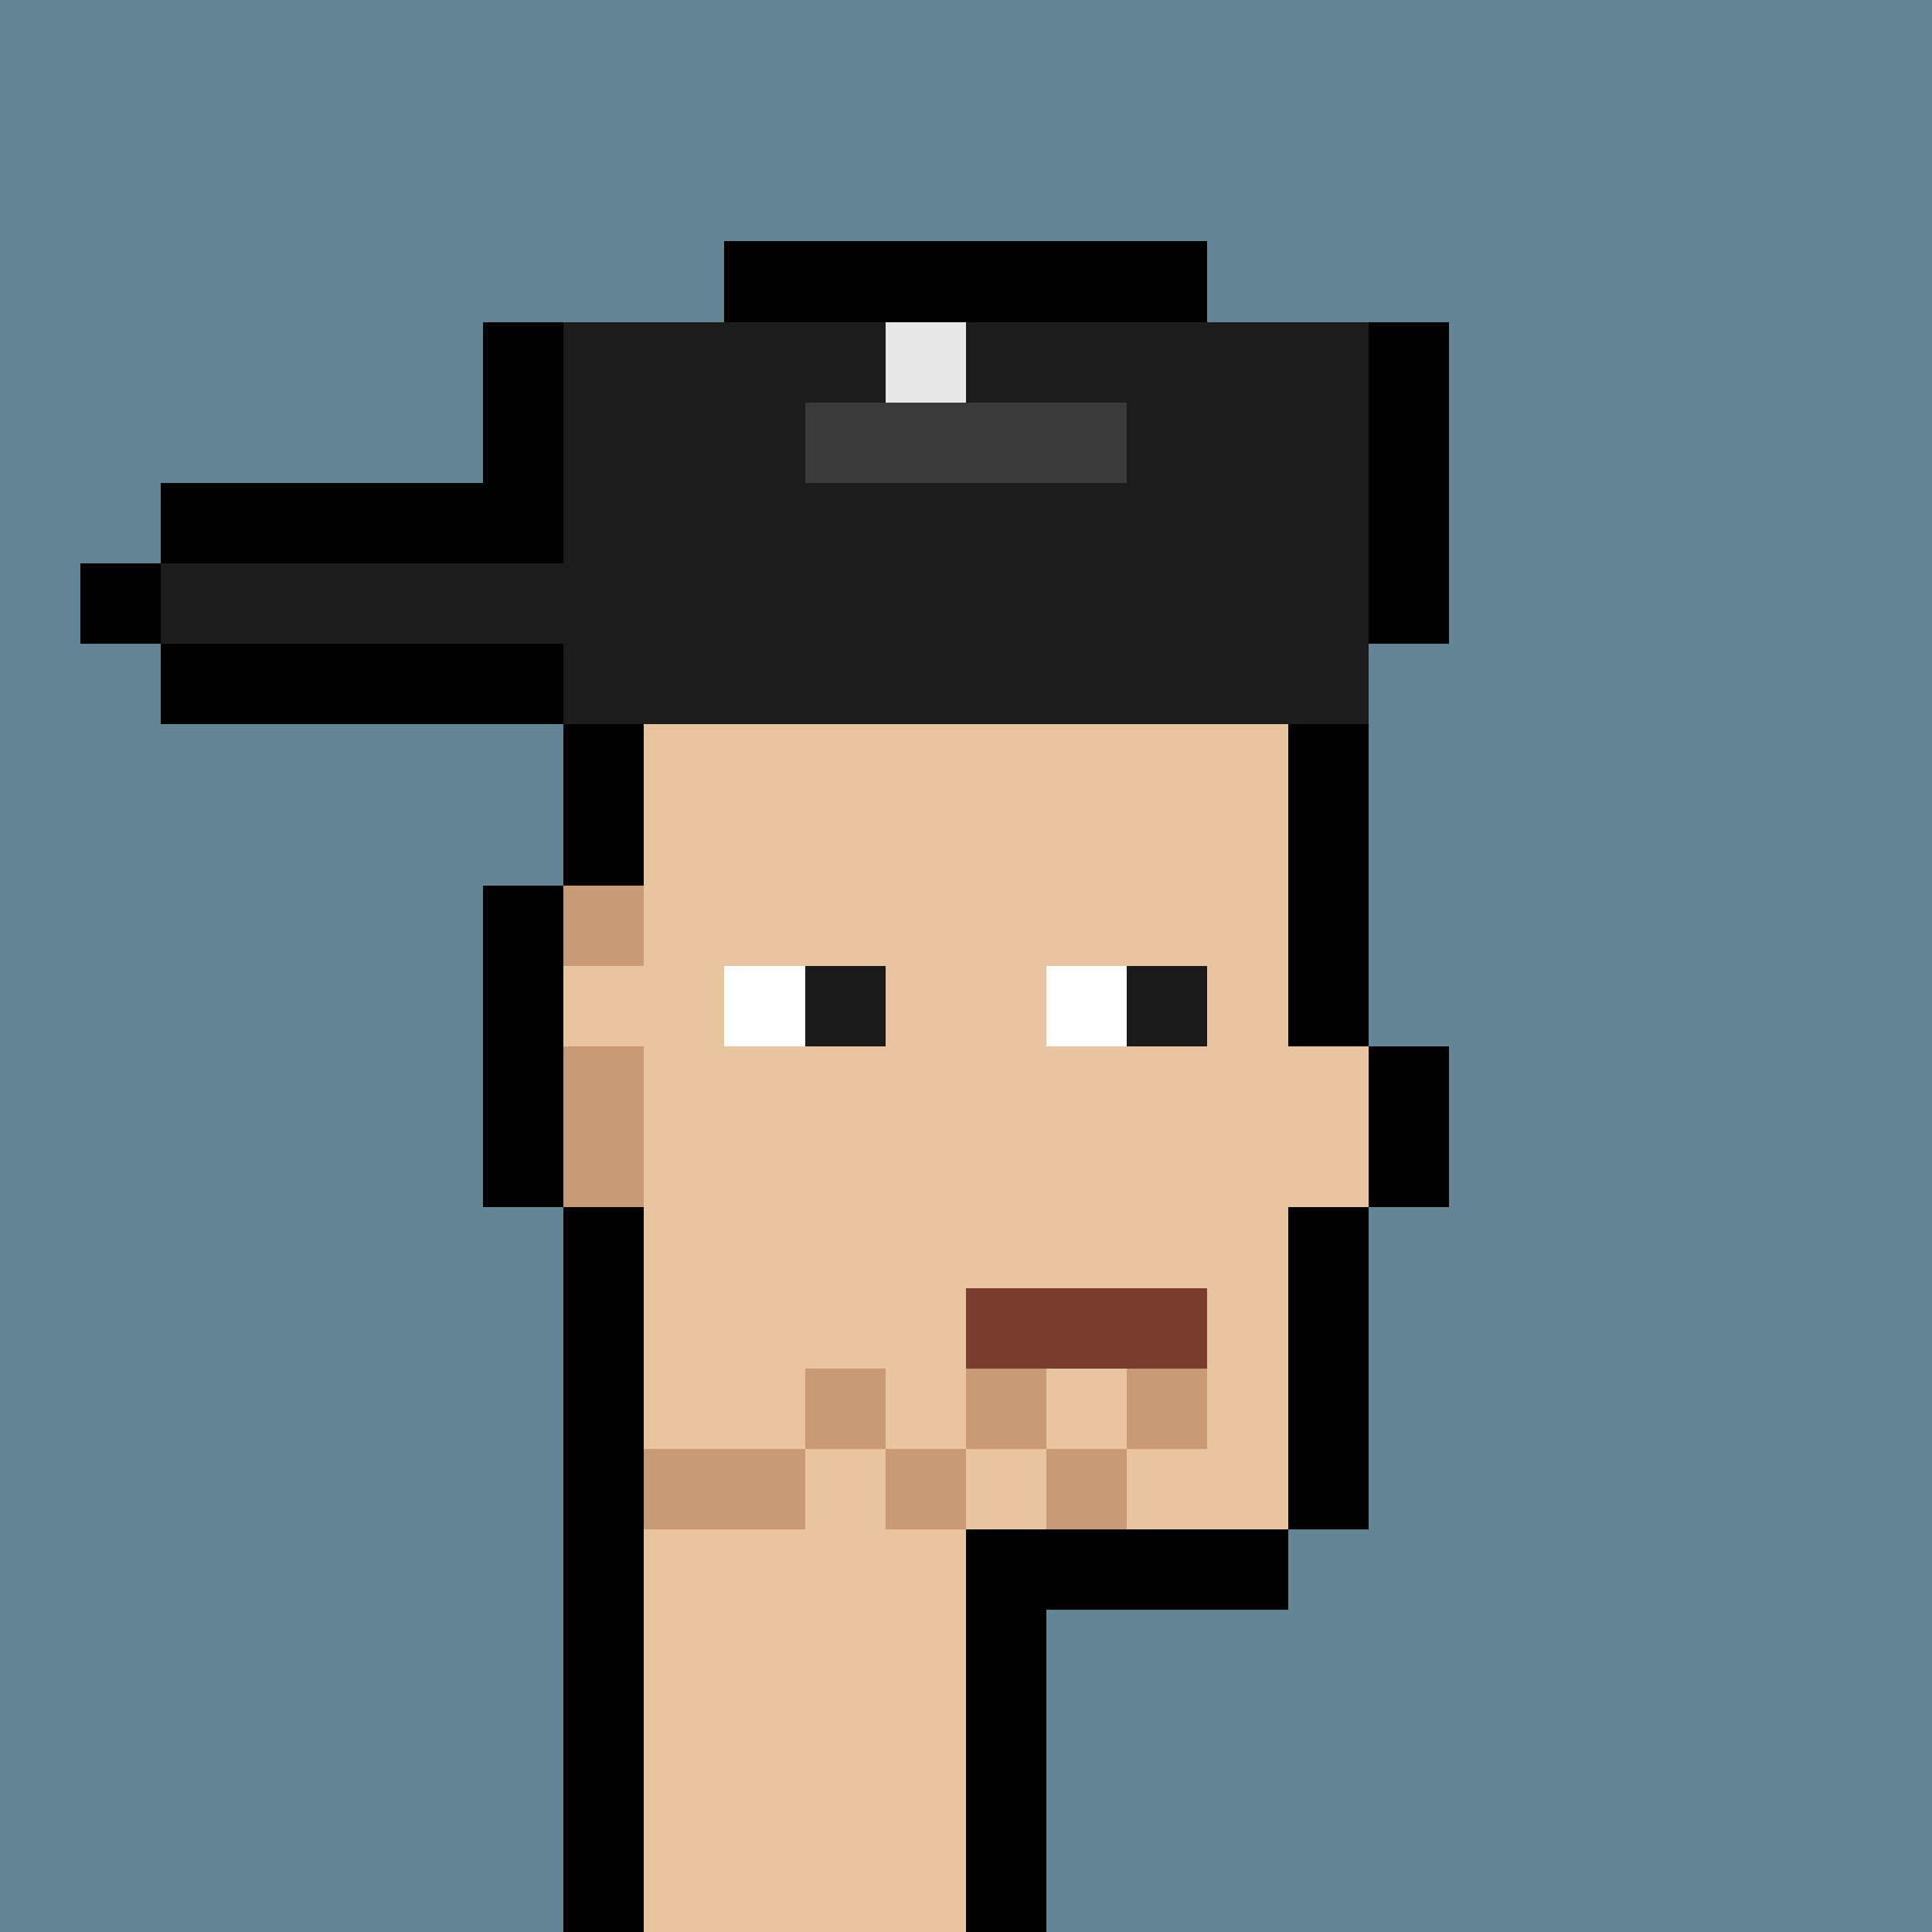
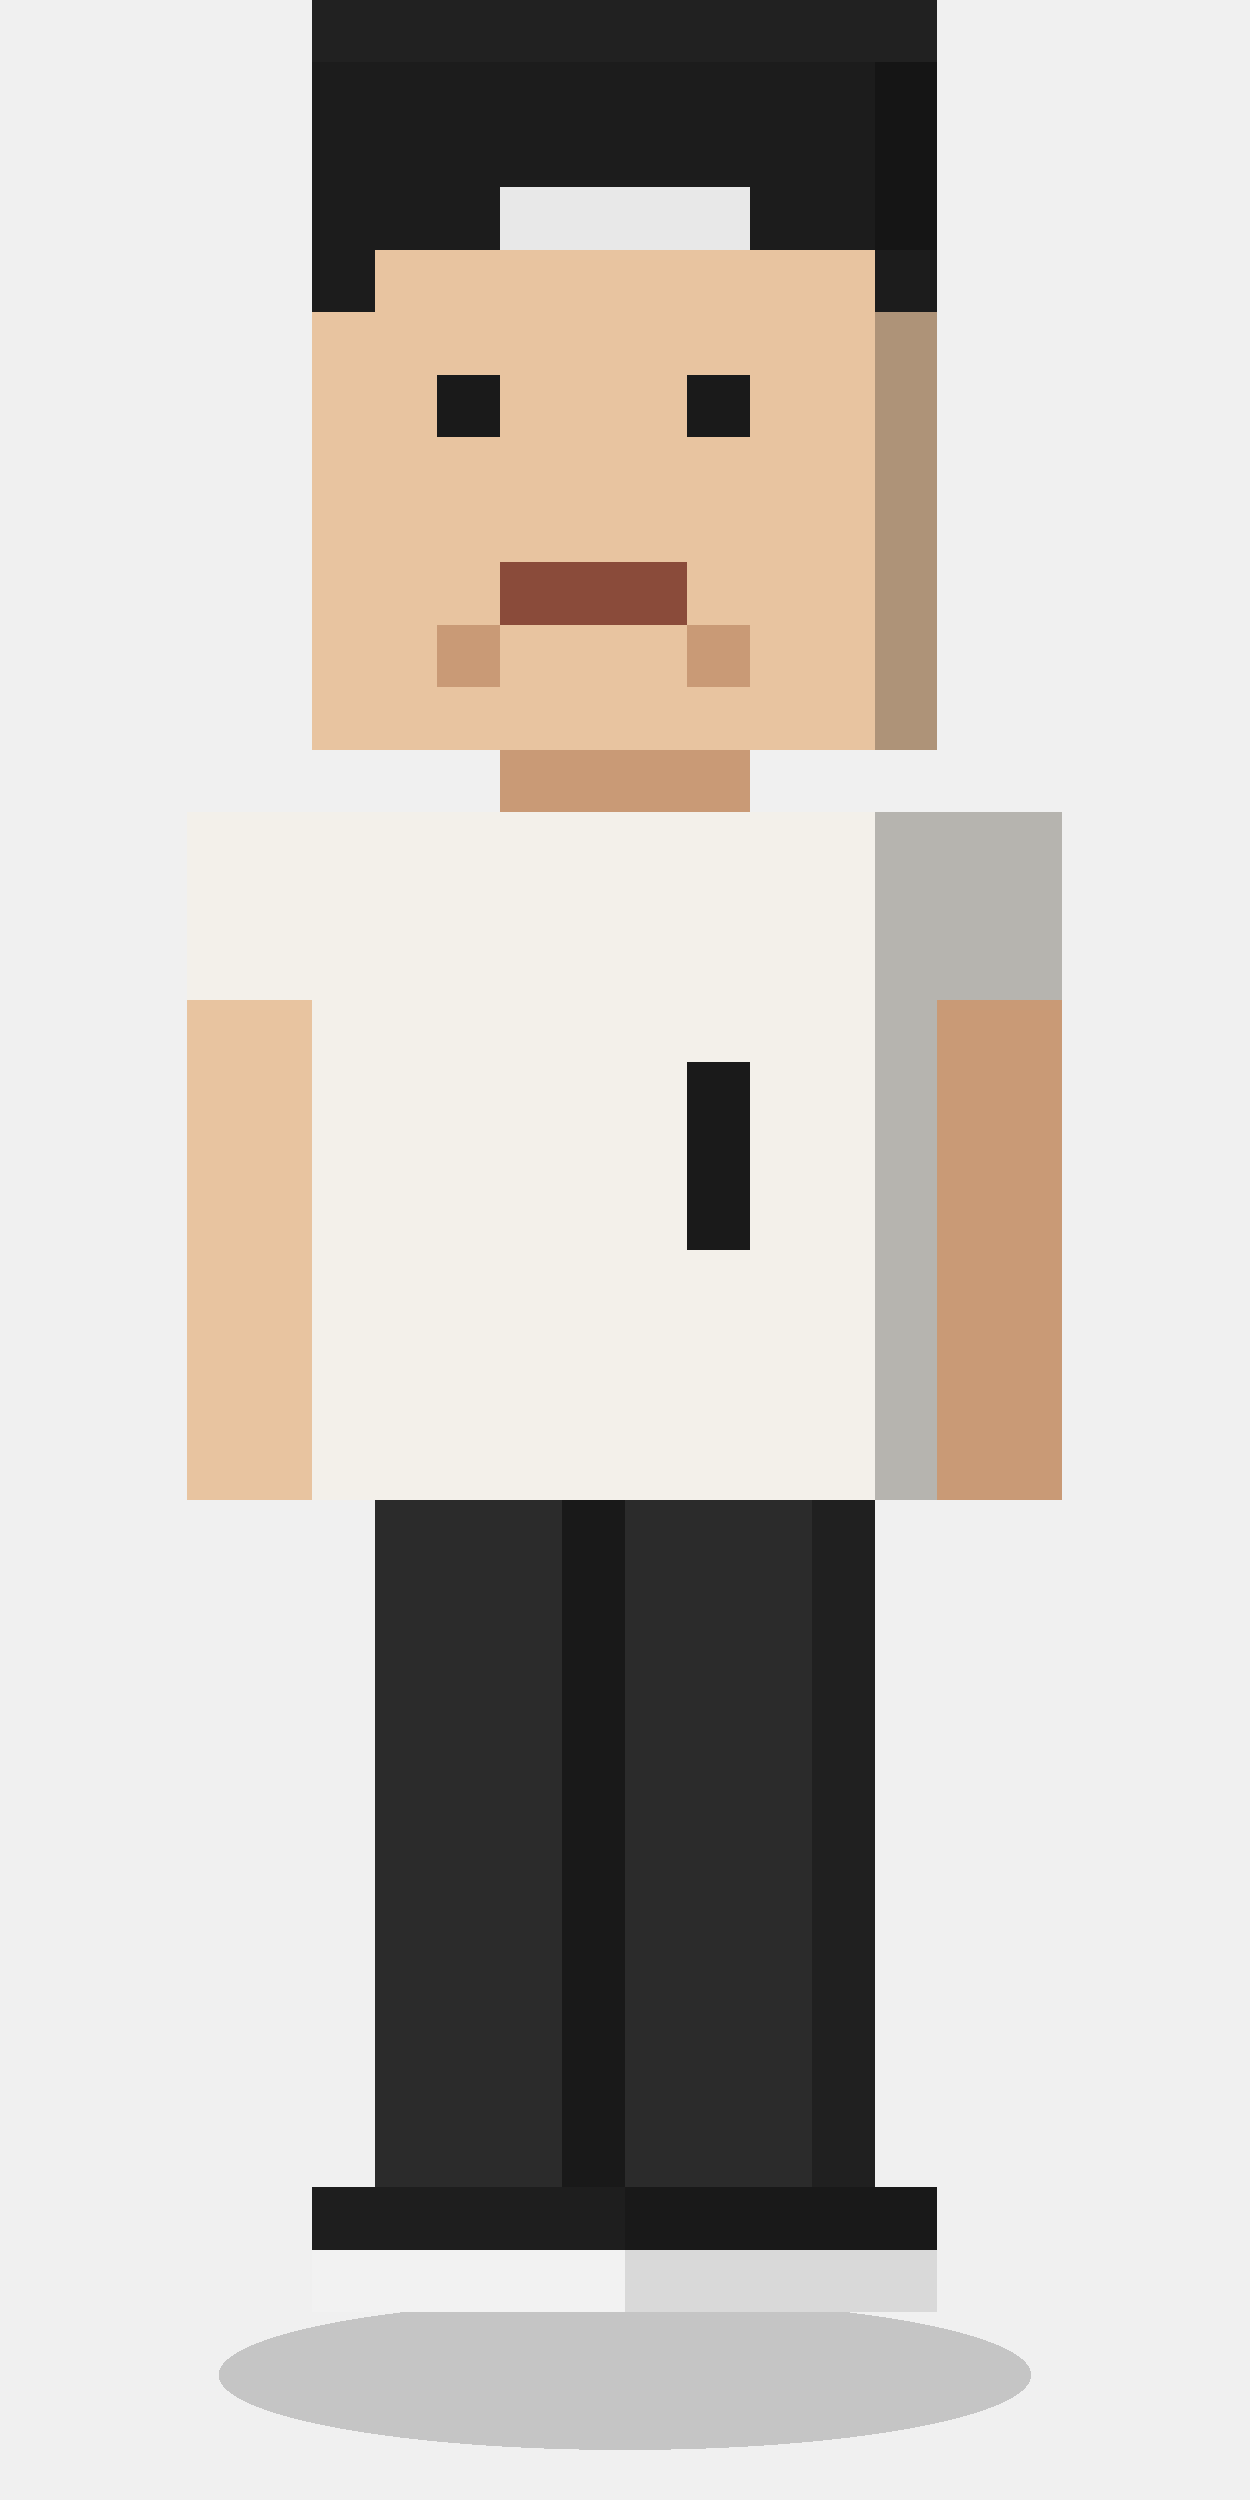
- <svg xmlns="http://www.w3.org/2000/svg" viewBox="0 0 24 24" shape-rendering="crispEdges">
-   <rect x="0" y="0" width="24" height="1" fill="#638596" />
-   <rect x="0" y="1" width="24" height="1" fill="#638596" />
-   <rect x="0" y="2" width="24" height="1" fill="#638596" />
-   <rect x="0" y="3" width="9" height="1" fill="#638596" />
-   <rect x="9" y="3" width="6" height="1" fill="#000000" />
-   <rect x="15" y="3" width="9" height="1" fill="#638596" />
-   <rect x="0" y="4" width="6" height="1" fill="#638596" />
-   <rect x="6" y="4" width="1" height="1" fill="#000000" />
-   <rect x="7" y="4" width="4" height="1" fill="#1C1C1C" />
-   <rect x="11" y="4" width="1" height="1" fill="#E8E8E8" />
-   <rect x="12" y="4" width="5" height="1" fill="#1C1C1C" />
-   <rect x="17" y="4" width="1" height="1" fill="#000000" />
-   <rect x="18" y="4" width="6" height="1" fill="#638596" />
-   <rect x="0" y="5" width="6" height="1" fill="#638596" />
-   <rect x="6" y="5" width="1" height="1" fill="#000000" />
-   <rect x="7" y="5" width="3" height="1" fill="#1C1C1C" />
-   <rect x="10" y="5" width="4" height="1" fill="#3A3A3A" />
-   <rect x="14" y="5" width="3" height="1" fill="#1C1C1C" />
-   <rect x="17" y="5" width="1" height="1" fill="#000000" />
-   <rect x="18" y="5" width="6" height="1" fill="#638596" />
-   <rect x="0" y="6" width="2" height="1" fill="#638596" />
-   <rect x="2" y="6" width="5" height="1" fill="#000000" />
-   <rect x="7" y="6" width="10" height="1" fill="#1C1C1C" />
-   <rect x="17" y="6" width="1" height="1" fill="#000000" />
-   <rect x="18" y="6" width="6" height="1" fill="#638596" />
-   <rect x="0" y="7" width="1" height="1" fill="#638596" />
-   <rect x="1" y="7" width="1" height="1" fill="#000000" />
-   <rect x="2" y="7" width="15" height="1" fill="#1C1C1C" />
-   <rect x="17" y="7" width="1" height="1" fill="#000000" />
-   <rect x="18" y="7" width="6" height="1" fill="#638596" />
-   <rect x="0" y="8" width="2" height="1" fill="#638596" />
-   <rect x="2" y="8" width="5" height="1" fill="#000000" />
-   <rect x="7" y="8" width="10" height="1" fill="#1C1C1C" />
-   <rect x="17" y="8" width="7" height="1" fill="#638596" />
-   <rect x="0" y="9" width="7" height="1" fill="#638596" />
-   <rect x="7" y="9" width="1" height="1" fill="#000000" />
-   <rect x="8" y="9" width="8" height="1" fill="#E8C4A0" />
-   <rect x="16" y="9" width="1" height="1" fill="#000000" />
-   <rect x="17" y="9" width="7" height="1" fill="#638596" />
-   <rect x="0" y="10" width="7" height="1" fill="#638596" />
-   <rect x="7" y="10" width="1" height="1" fill="#000000" />
-   <rect x="8" y="10" width="8" height="1" fill="#E8C4A0" />
-   <rect x="16" y="10" width="1" height="1" fill="#000000" />
-   <rect x="17" y="10" width="7" height="1" fill="#638596" />
-   <rect x="0" y="11" width="6" height="1" fill="#638596" />
-   <rect x="6" y="11" width="1" height="1" fill="#000000" />
-   <rect x="7" y="11" width="1" height="1" fill="#C99A76" />
-   <rect x="8" y="11" width="8" height="1" fill="#E8C4A0" />
-   <rect x="16" y="11" width="1" height="1" fill="#000000" />
-   <rect x="17" y="11" width="7" height="1" fill="#638596" />
-   <rect x="0" y="12" width="6" height="1" fill="#638596" />
-   <rect x="6" y="12" width="1" height="1" fill="#000000" />
-   <rect x="7" y="12" width="2" height="1" fill="#E8C4A0" />
-   <rect x="9" y="12" width="1" height="1" fill="#FFFFFF" />
-   <rect x="10" y="12" width="1" height="1" fill="#1A1A1A" />
-   <rect x="11" y="12" width="2" height="1" fill="#E8C4A0" />
-   <rect x="13" y="12" width="1" height="1" fill="#FFFFFF" />
-   <rect x="14" y="12" width="1" height="1" fill="#1A1A1A" />
-   <rect x="15" y="12" width="1" height="1" fill="#E8C4A0" />
-   <rect x="16" y="12" width="1" height="1" fill="#000000" />
-   <rect x="17" y="12" width="7" height="1" fill="#638596" />
-   <rect x="0" y="13" width="6" height="1" fill="#638596" />
-   <rect x="6" y="13" width="1" height="1" fill="#000000" />
-   <rect x="7" y="13" width="1" height="1" fill="#C99A76" />
-   <rect x="8" y="13" width="9" height="1" fill="#E8C4A0" />
-   <rect x="17" y="13" width="1" height="1" fill="#000000" />
-   <rect x="18" y="13" width="6" height="1" fill="#638596" />
-   <rect x="0" y="14" width="6" height="1" fill="#638596" />
-   <rect x="6" y="14" width="1" height="1" fill="#000000" />
-   <rect x="7" y="14" width="1" height="1" fill="#C99A76" />
-   <rect x="8" y="14" width="9" height="1" fill="#E8C4A0" />
-   <rect x="17" y="14" width="1" height="1" fill="#000000" />
-   <rect x="18" y="14" width="6" height="1" fill="#638596" />
-   <rect x="0" y="15" width="7" height="1" fill="#638596" />
-   <rect x="7" y="15" width="1" height="1" fill="#000000" />
-   <rect x="8" y="15" width="8" height="1" fill="#E8C4A0" />
-   <rect x="16" y="15" width="1" height="1" fill="#000000" />
-   <rect x="17" y="15" width="7" height="1" fill="#638596" />
-   <rect x="0" y="16" width="7" height="1" fill="#638596" />
-   <rect x="7" y="16" width="1" height="1" fill="#000000" />
-   <rect x="8" y="16" width="4" height="1" fill="#E8C4A0" />
-   <rect x="12" y="16" width="3" height="1" fill="#7A3E2E" />
-   <rect x="15" y="16" width="1" height="1" fill="#E8C4A0" />
-   <rect x="16" y="16" width="1" height="1" fill="#000000" />
-   <rect x="17" y="16" width="7" height="1" fill="#638596" />
-   <rect x="0" y="17" width="7" height="1" fill="#638596" />
-   <rect x="7" y="17" width="1" height="1" fill="#000000" />
-   <rect x="8" y="17" width="2" height="1" fill="#E8C4A0" />
-   <rect x="10" y="17" width="1" height="1" fill="#C99A76" />
-   <rect x="11" y="17" width="1" height="1" fill="#E8C4A0" />
-   <rect x="12" y="17" width="1" height="1" fill="#C99A76" />
-   <rect x="13" y="17" width="1" height="1" fill="#E8C4A0" />
-   <rect x="14" y="17" width="1" height="1" fill="#C99A76" />
-   <rect x="15" y="17" width="1" height="1" fill="#E8C4A0" />
-   <rect x="16" y="17" width="1" height="1" fill="#000000" />
-   <rect x="17" y="17" width="7" height="1" fill="#638596" />
-   <rect x="0" y="18" width="7" height="1" fill="#638596" />
-   <rect x="7" y="18" width="1" height="1" fill="#000000" />
-   <rect x="8" y="18" width="2" height="1" fill="#C99A76" />
-   <rect x="10" y="18" width="1" height="1" fill="#E8C4A0" />
-   <rect x="11" y="18" width="1" height="1" fill="#C99A76" />
-   <rect x="12" y="18" width="1" height="1" fill="#E8C4A0" />
-   <rect x="13" y="18" width="1" height="1" fill="#C99A76" />
-   <rect x="14" y="18" width="2" height="1" fill="#E8C4A0" />
-   <rect x="16" y="18" width="1" height="1" fill="#000000" />
-   <rect x="17" y="18" width="7" height="1" fill="#638596" />
-   <rect x="0" y="19" width="7" height="1" fill="#638596" />
-   <rect x="7" y="19" width="1" height="1" fill="#000000" />
-   <rect x="8" y="19" width="4" height="1" fill="#E8C4A0" />
-   <rect x="12" y="19" width="4" height="1" fill="#000000" />
-   <rect x="16" y="19" width="8" height="1" fill="#638596" />
-   <rect x="0" y="20" width="7" height="1" fill="#638596" />
-   <rect x="7" y="20" width="1" height="1" fill="#000000" />
-   <rect x="8" y="20" width="4" height="1" fill="#E8C4A0" />
-   <rect x="12" y="20" width="1" height="1" fill="#000000" />
-   <rect x="13" y="20" width="11" height="1" fill="#638596" />
-   <rect x="0" y="21" width="7" height="1" fill="#638596" />
-   <rect x="7" y="21" width="1" height="1" fill="#000000" />
-   <rect x="8" y="21" width="4" height="1" fill="#E8C4A0" />
-   <rect x="12" y="21" width="1" height="1" fill="#000000" />
-   <rect x="13" y="21" width="11" height="1" fill="#638596" />
-   <rect x="0" y="22" width="7" height="1" fill="#638596" />
-   <rect x="7" y="22" width="1" height="1" fill="#000000" />
-   <rect x="8" y="22" width="4" height="1" fill="#E8C4A0" />
-   <rect x="12" y="22" width="1" height="1" fill="#000000" />
-   <rect x="13" y="22" width="11" height="1" fill="#638596" />
-   <rect x="0" y="23" width="7" height="1" fill="#638596" />
-   <rect x="7" y="23" width="1" height="1" fill="#000000" />
-   <rect x="8" y="23" width="4" height="1" fill="#E8C4A0" />
-   <rect x="12" y="23" width="1" height="1" fill="#000000" />
-   <rect x="13" y="23" width="11" height="1" fill="#638596" />
+ <svg xmlns="http://www.w3.org/2000/svg" viewBox="0 0 20 40" shape-rendering="crispEdges">
+   <ellipse cx="10" cy="38" rx="6.5" ry="1.2" fill="#000" opacity=".18" />
+   <rect x="5" y="0" width="10" height="1" fill="#212121" />
+   <rect x="5" y="1" width="9" height="1" fill="#1C1C1C" />
+   <rect x="14" y="1" width="1" height="1" fill="#151515" />
+   <rect x="5" y="2" width="9" height="1" fill="#1C1C1C" />
+   <rect x="14" y="2" width="1" height="1" fill="#151515" />
+   <rect x="5" y="3" width="3" height="1" fill="#1C1C1C" />
+   <rect x="8" y="3" width="4" height="1" fill="#E8E8E8" />
+   <rect x="12" y="3" width="2" height="1" fill="#1C1C1C" />
+   <rect x="14" y="3" width="1" height="1" fill="#151515" />
+   <rect x="5" y="4" width="1" height="1" fill="#1C1C1C" />
+   <rect x="6" y="4" width="8" height="1" fill="#E8C4A0" />
+   <rect x="14" y="4" width="1" height="1" fill="#1C1C1C" />
+   <rect x="5" y="5" width="9" height="1" fill="#E8C4A0" />
+   <rect x="14" y="5" width="1" height="1" fill="#AE9378" />
+   <rect x="5" y="6" width="2" height="1" fill="#E8C4A0" />
+   <rect x="7" y="6" width="1" height="1" fill="#1A1A1A" />
+   <rect x="8" y="6" width="3" height="1" fill="#E8C4A0" />
+   <rect x="11" y="6" width="1" height="1" fill="#1A1A1A" />
+   <rect x="12" y="6" width="2" height="1" fill="#E8C4A0" />
+   <rect x="14" y="6" width="1" height="1" fill="#AE9378" />
+   <rect x="5" y="7" width="9" height="1" fill="#E8C4A0" />
+   <rect x="14" y="7" width="1" height="1" fill="#AE9378" />
+   <rect x="5" y="8" width="9" height="1" fill="#E8C4A0" />
+   <rect x="14" y="8" width="1" height="1" fill="#AE9378" />
+   <rect x="5" y="9" width="3" height="1" fill="#E8C4A0" />
+   <rect x="8" y="9" width="3" height="1" fill="#8A4B3A" />
+   <rect x="11" y="9" width="3" height="1" fill="#E8C4A0" />
+   <rect x="14" y="9" width="1" height="1" fill="#AE9378" />
+   <rect x="5" y="10" width="2" height="1" fill="#E8C4A0" />
+   <rect x="7" y="10" width="1" height="1" fill="#C99A76" />
+   <rect x="8" y="10" width="3" height="1" fill="#E8C4A0" />
+   <rect x="11" y="10" width="1" height="1" fill="#C99A76" />
+   <rect x="12" y="10" width="2" height="1" fill="#E8C4A0" />
+   <rect x="14" y="10" width="1" height="1" fill="#AE9378" />
+   <rect x="5" y="11" width="9" height="1" fill="#E8C4A0" />
+   <rect x="14" y="11" width="1" height="1" fill="#AE9378" />
+   <rect x="8" y="12" width="4" height="1" fill="#C99A76" />
+   <rect x="3" y="13" width="11" height="1" fill="#F3F0EA" />
+   <rect x="14" y="13" width="3" height="1" fill="#B6B4AF" />
+   <rect x="3" y="14" width="11" height="1" fill="#F3F0EA" />
+   <rect x="14" y="14" width="3" height="1" fill="#B6B4AF" />
+   <rect x="3" y="15" width="11" height="1" fill="#F3F0EA" />
+   <rect x="14" y="15" width="3" height="1" fill="#B6B4AF" />
+   <rect x="3" y="16" width="2" height="1" fill="#E8C4A0" />
+   <rect x="5" y="16" width="9" height="1" fill="#F3F0EA" />
+   <rect x="14" y="16" width="1" height="1" fill="#B6B4AF" />
+   <rect x="15" y="16" width="2" height="1" fill="#C99A76" />
+   <rect x="3" y="17" width="2" height="1" fill="#E8C4A0" />
+   <rect x="5" y="17" width="6" height="1" fill="#F3F0EA" />
+   <rect x="11" y="17" width="1" height="1" fill="#1A1A1A" />
+   <rect x="12" y="17" width="2" height="1" fill="#F3F0EA" />
+   <rect x="14" y="17" width="1" height="1" fill="#B6B4AF" />
+   <rect x="15" y="17" width="2" height="1" fill="#C99A76" />
+   <rect x="3" y="18" width="2" height="1" fill="#E8C4A0" />
+   <rect x="5" y="18" width="6" height="1" fill="#F3F0EA" />
+   <rect x="11" y="18" width="1" height="1" fill="#1A1A1A" />
+   <rect x="12" y="18" width="2" height="1" fill="#F3F0EA" />
+   <rect x="14" y="18" width="1" height="1" fill="#B6B4AF" />
+   <rect x="15" y="18" width="2" height="1" fill="#C99A76" />
+   <rect x="3" y="19" width="2" height="1" fill="#E8C4A0" />
+   <rect x="5" y="19" width="6" height="1" fill="#F3F0EA" />
+   <rect x="11" y="19" width="1" height="1" fill="#1A1A1A" />
+   <rect x="12" y="19" width="2" height="1" fill="#F3F0EA" />
+   <rect x="14" y="19" width="1" height="1" fill="#B6B4AF" />
+   <rect x="15" y="19" width="2" height="1" fill="#C99A76" />
+   <rect x="3" y="20" width="2" height="1" fill="#E8C4A0" />
+   <rect x="5" y="20" width="9" height="1" fill="#F3F0EA" />
+   <rect x="14" y="20" width="1" height="1" fill="#B6B4AF" />
+   <rect x="15" y="20" width="2" height="1" fill="#C99A76" />
+   <rect x="3" y="21" width="2" height="1" fill="#E8C4A0" />
+   <rect x="5" y="21" width="9" height="1" fill="#F3F0EA" />
+   <rect x="14" y="21" width="1" height="1" fill="#B6B4AF" />
+   <rect x="15" y="21" width="2" height="1" fill="#C99A76" />
+   <rect x="3" y="22" width="2" height="1" fill="#E8C4A0" />
+   <rect x="5" y="22" width="9" height="1" fill="#F3F0EA" />
+   <rect x="14" y="22" width="1" height="1" fill="#B6B4AF" />
+   <rect x="15" y="22" width="2" height="1" fill="#C99A76" />
+   <rect x="3" y="23" width="2" height="1" fill="#E8C4A0" />
+   <rect x="5" y="23" width="9" height="1" fill="#F3F0EA" />
+   <rect x="14" y="23" width="1" height="1" fill="#B6B4AF" />
+   <rect x="15" y="23" width="2" height="1" fill="#C99A76" />
+   <rect x="6" y="24" width="3" height="1" fill="#2B2B2B" />
+   <rect x="9" y="24" width="1" height="1" fill="#191919" />
+   <rect x="10" y="24" width="3" height="1" fill="#2B2B2B" />
+   <rect x="13" y="24" width="1" height="1" fill="#202020" />
+   <rect x="6" y="25" width="3" height="1" fill="#2B2B2B" />
+   <rect x="9" y="25" width="1" height="1" fill="#191919" />
+   <rect x="10" y="25" width="3" height="1" fill="#2B2B2B" />
+   <rect x="13" y="25" width="1" height="1" fill="#202020" />
+   <rect x="6" y="26" width="3" height="1" fill="#2B2B2B" />
+   <rect x="9" y="26" width="1" height="1" fill="#191919" />
+   <rect x="10" y="26" width="3" height="1" fill="#2B2B2B" />
+   <rect x="13" y="26" width="1" height="1" fill="#202020" />
+   <rect x="6" y="27" width="3" height="1" fill="#2B2B2B" />
+   <rect x="9" y="27" width="1" height="1" fill="#191919" />
+   <rect x="10" y="27" width="3" height="1" fill="#2B2B2B" />
+   <rect x="13" y="27" width="1" height="1" fill="#202020" />
+   <rect x="6" y="28" width="3" height="1" fill="#2B2B2B" />
+   <rect x="9" y="28" width="1" height="1" fill="#191919" />
+   <rect x="10" y="28" width="3" height="1" fill="#2B2B2B" />
+   <rect x="13" y="28" width="1" height="1" fill="#202020" />
+   <rect x="6" y="29" width="3" height="1" fill="#2B2B2B" />
+   <rect x="9" y="29" width="1" height="1" fill="#191919" />
+   <rect x="10" y="29" width="3" height="1" fill="#2B2B2B" />
+   <rect x="13" y="29" width="1" height="1" fill="#202020" />
+   <rect x="6" y="30" width="3" height="1" fill="#2B2B2B" />
+   <rect x="9" y="30" width="1" height="1" fill="#191919" />
+   <rect x="10" y="30" width="3" height="1" fill="#2B2B2B" />
+   <rect x="13" y="30" width="1" height="1" fill="#202020" />
+   <rect x="6" y="31" width="3" height="1" fill="#2B2B2B" />
+   <rect x="9" y="31" width="1" height="1" fill="#191919" />
+   <rect x="10" y="31" width="3" height="1" fill="#2B2B2B" />
+   <rect x="13" y="31" width="1" height="1" fill="#202020" />
+   <rect x="6" y="32" width="3" height="1" fill="#2B2B2B" />
+   <rect x="9" y="32" width="1" height="1" fill="#191919" />
+   <rect x="10" y="32" width="3" height="1" fill="#2B2B2B" />
+   <rect x="13" y="32" width="1" height="1" fill="#202020" />
+   <rect x="6" y="33" width="3" height="1" fill="#2B2B2B" />
+   <rect x="9" y="33" width="1" height="1" fill="#191919" />
+   <rect x="10" y="33" width="3" height="1" fill="#2B2B2B" />
+   <rect x="13" y="33" width="1" height="1" fill="#202020" />
+   <rect x="6" y="34" width="3" height="1" fill="#2B2B2B" />
+   <rect x="9" y="34" width="1" height="1" fill="#191919" />
+   <rect x="10" y="34" width="3" height="1" fill="#2B2B2B" />
+   <rect x="13" y="34" width="1" height="1" fill="#202020" />
+   <rect x="5" y="35" width="5" height="1" fill="#1E1E1E" />
+   <rect x="10" y="35" width="5" height="1" fill="#191919" />
+   <rect x="5" y="36" width="5" height="1" fill="#F2F2F2" />
+   <rect x="10" y="36" width="5" height="1" fill="#D9D9D9" />
</svg>
